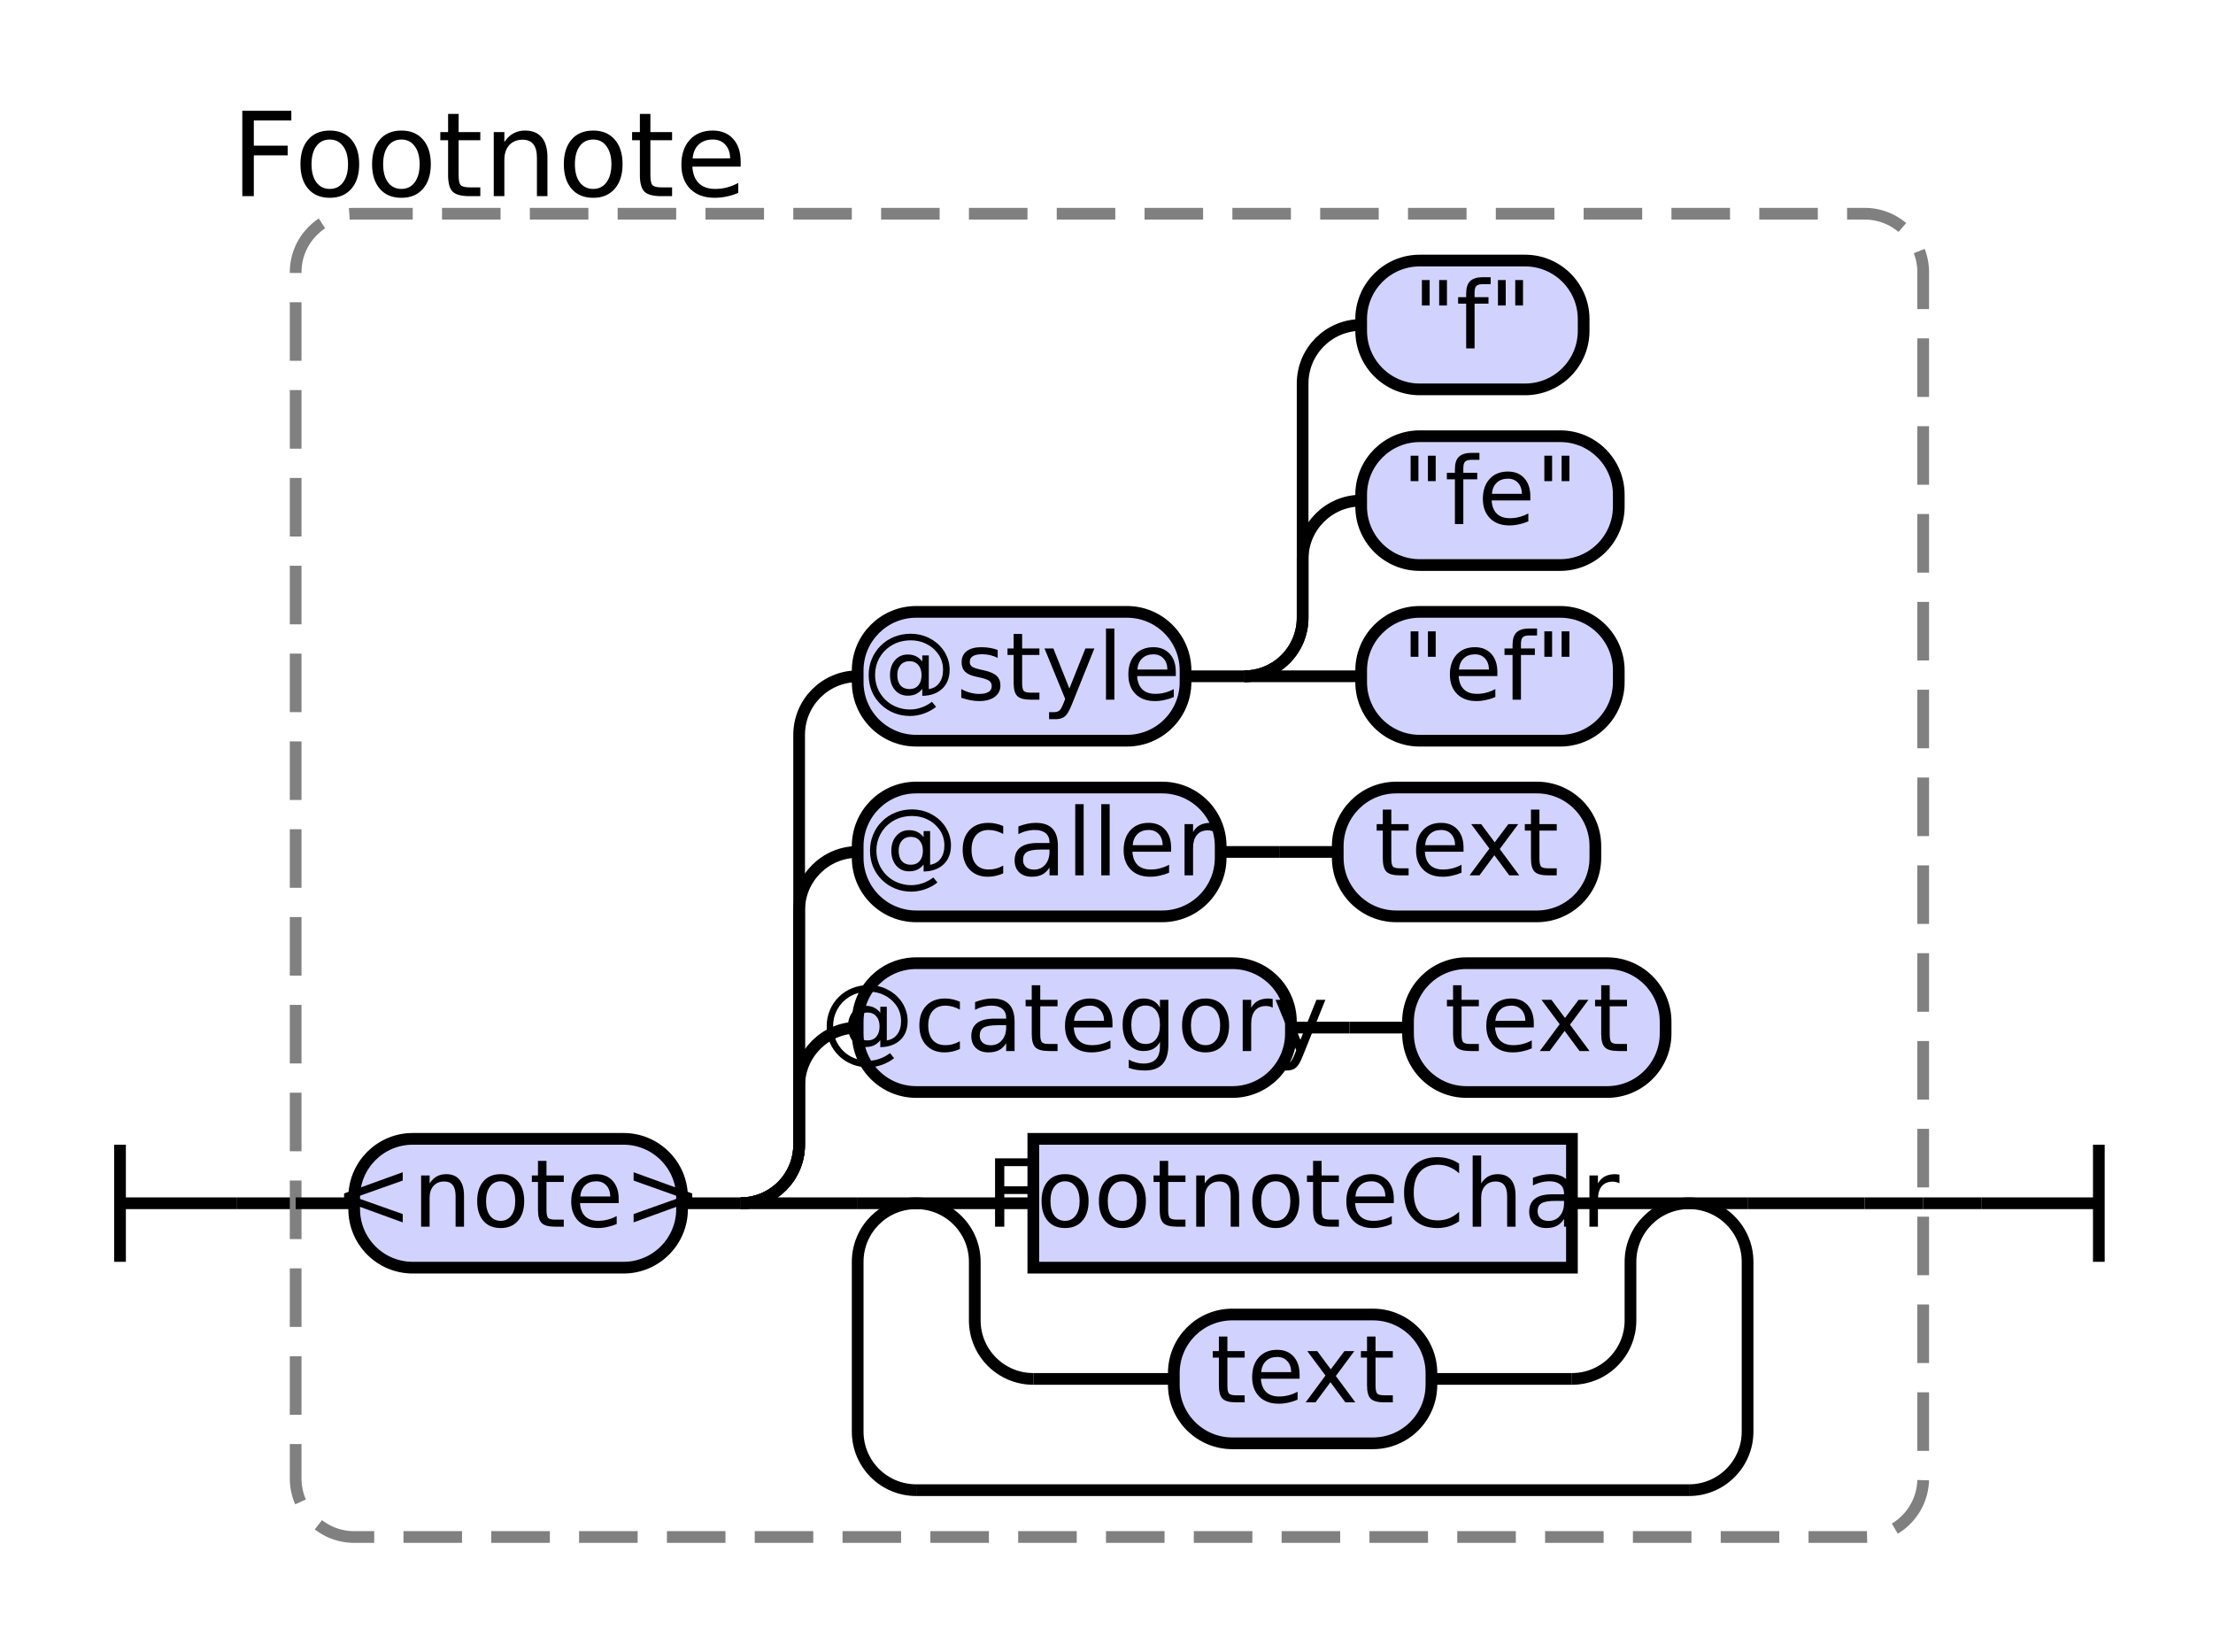
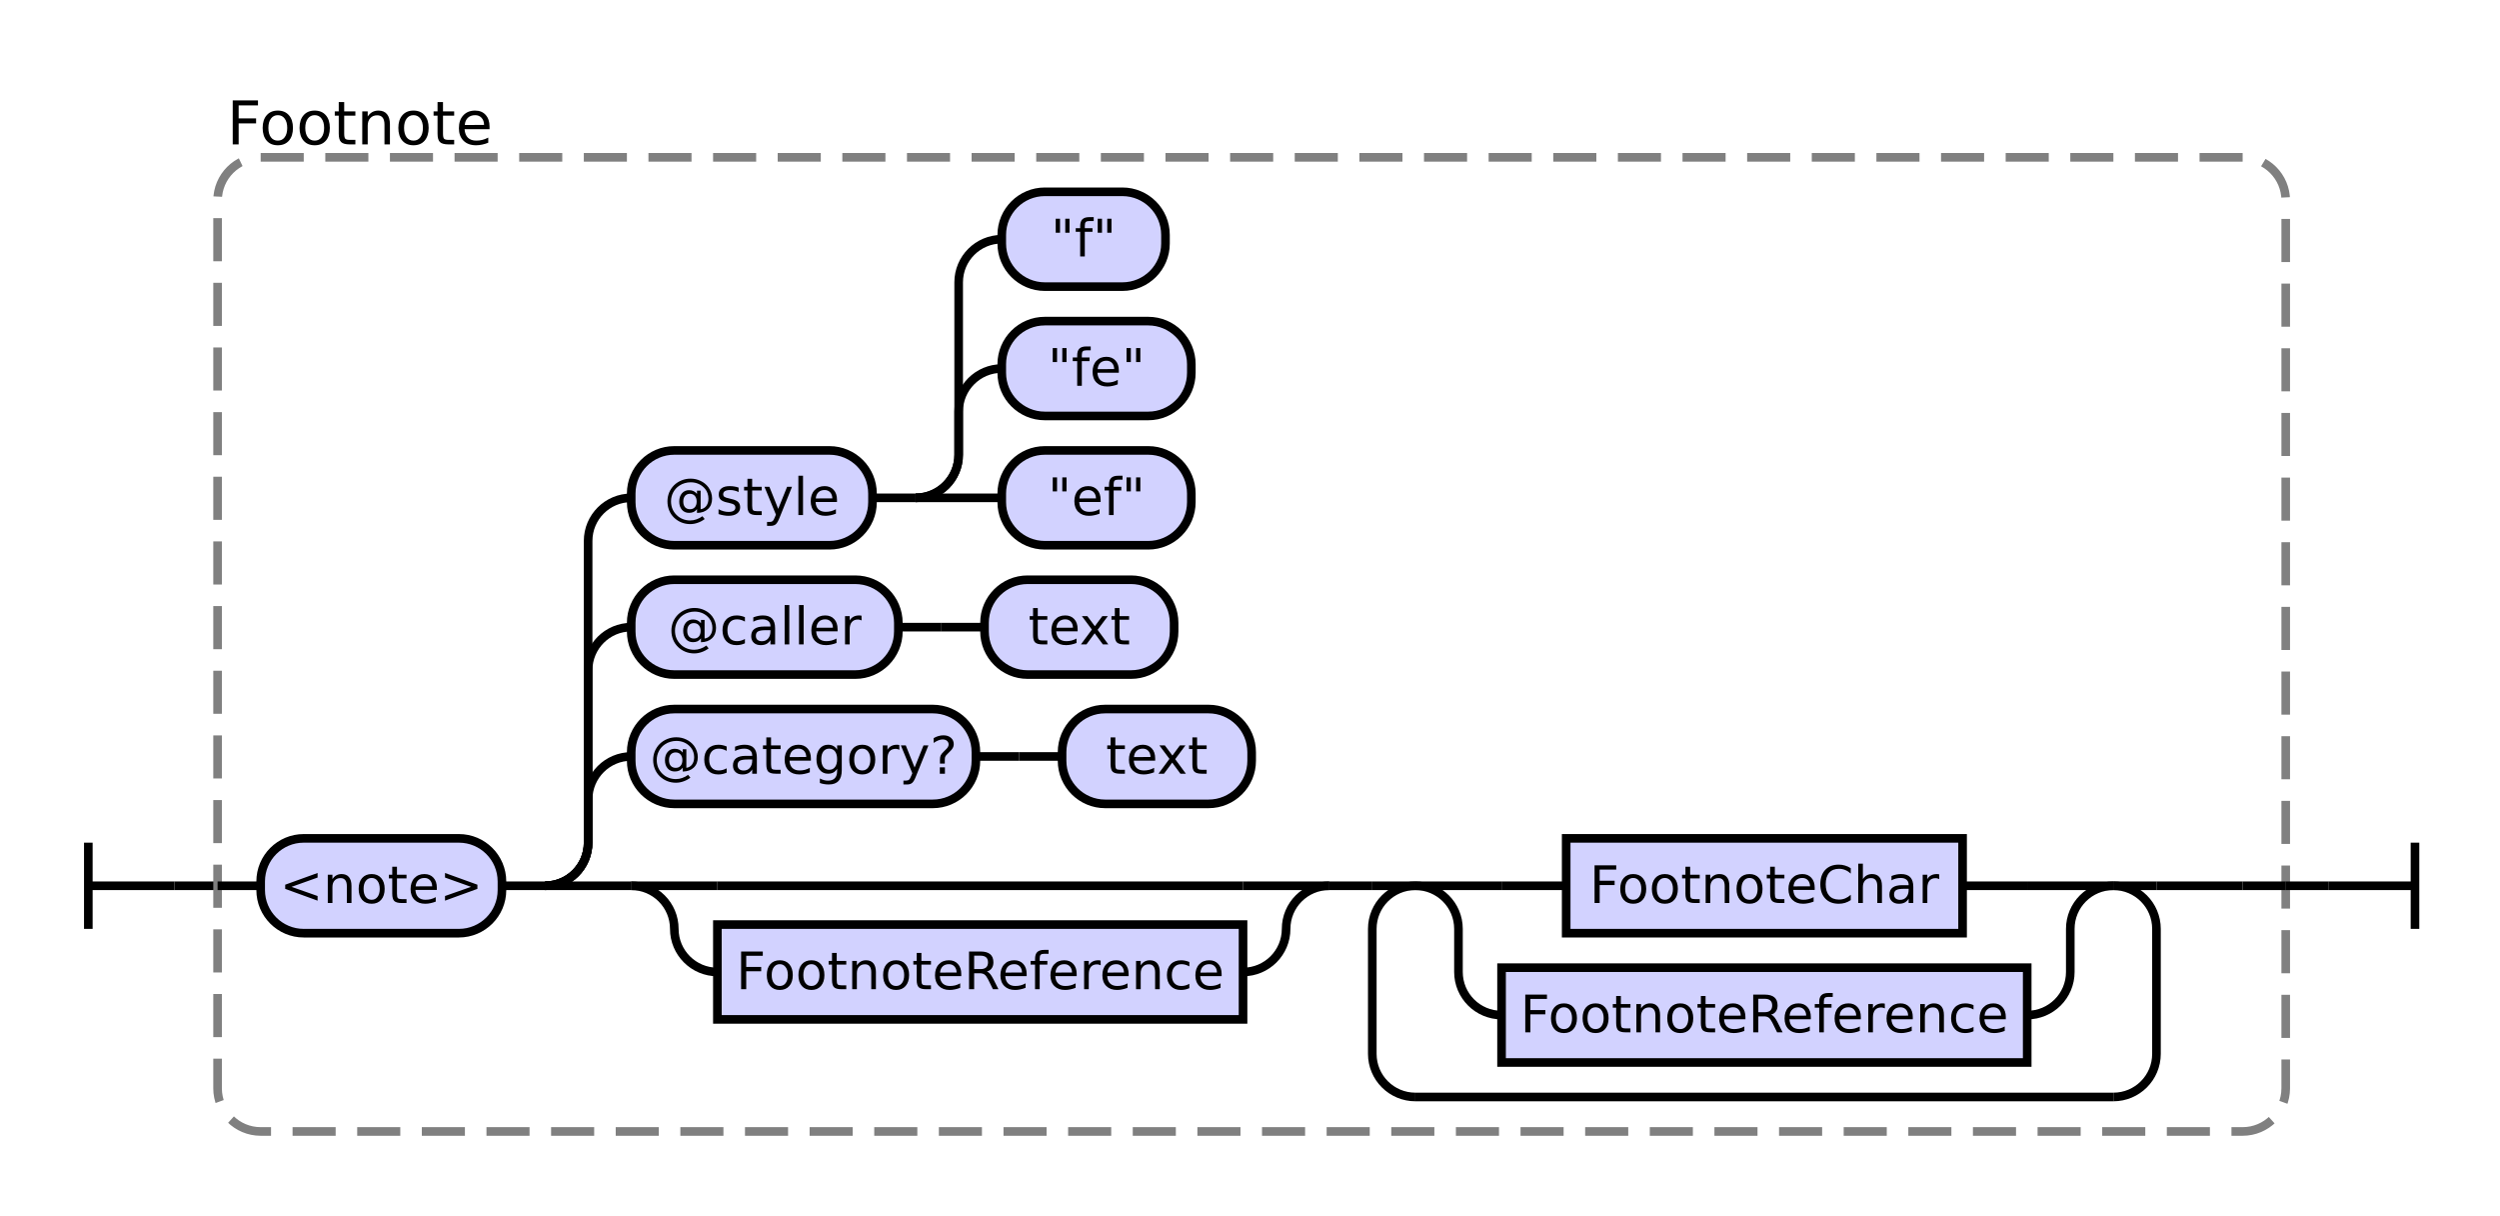
- <svg xmlns="http://www.w3.org/2000/svg" class="railroad-diagram" height="282" viewBox="0 0 378 282" width="378">
+ <svg xmlns="http://www.w3.org/2000/svg" class="railroad-diagram" height="282" viewBox="0 0 580.0 282" width="580.0">
  <g transform="translate(.5 .5)">
    <style>/*  */
    svg.railroad-diagram {
        background-color:hsl(30,20%,95%);
    }
    svg.railroad-diagram path {
        stroke-width: 2;
        stroke: black;
        fill: none;
    }
    svg.railroad-diagram text {
-         font-size: 12pt;
+         font-size: 12px;
        text-anchor: middle;
        font-family: DejaVu Sans;
    }
    svg.railroad-diagram text.label {
        text-anchor:start;
    }
    svg.railroad-diagram text.comment {
        font-family: DejaVu Sans;
-         font-size: 15pt;
+         font-size: 14px;
    }
    svg.railroad-diagram rect{
        stroke-width: 2;
        stroke:black;
        fill: rgb(210, 210, 255);
    }
    svg.railroad-diagram rect.group-box {
        stroke: gray;
        stroke-dasharray: 10 5;
        fill: none;
    }
    .terminal {
        font-family: DejaVu Sans;
    }

/*  */
</style>
    <g>
      <path d="M 20 195 v 20 m 0 -10 h 20" />
    </g>
    <path d="M 40 205 h 10" />
    <g>
      <path d="M 50 205 h 0.0" />
-       <path d="M 328.0 205 h 0.0" />
-       <rect class="group-box" height="226" rx="10" ry="10" width="278" x="50.0" y="36" />
+       <path d="M 530.0 205 h 0.0" />
+       <rect class="group-box" height="226" rx="10" ry="10" width="480.0" x="50.0" y="36" />
      <g>
        <path d="M 50.0 205 h 10.0" />
-         <path d="M 318.0 205 h 10.0" />
+         <path d="M 520.0 205 h 10.0" />
        <g class="terminal ">
          <path d="M 60.0 205 h 0.0" />
          <path d="M 116.0 205 h 0.0" />
-           <rect height="22" rx="10" ry="10" width="56" x="60.0" y="194" />
+           <rect height="22" rx="10" ry="10" width="56.0" x="60.0" y="194" />
          <text x="88.0" y="209">&lt;note&gt;</text>
        </g>
        <path d="M 116.0 205 h 10" />
        <g>
          <path d="M 126.0 205 h 0.0" />
-           <path d="M 318.0 205 h 0.0" />
+           <path d="M 520.0 205 h 0.0" />
          <path d="M 126.0 205 a 10 10 0 0 0 10 -10 v -10 a 10 10 0 0 1 10 -10" />
          <g>
            <path d="M 146.0 175 h 0.0" />
-             <path d="M 284.0 175 h 0.0" />
+             <path d="M 290.0 175 h 0.0" />
            <g class="terminal ">
              <path d="M 146.0 175 h 0.0" />
-               <path d="M 220.0 175 h 0.0" />
-               <rect height="22" rx="10" ry="10" width="74" x="146.0" y="164" />
-               <text x="183.0" y="179">@category</text>
-             </g>
-             <path d="M 220.0 175 h 10" />
-             <path d="M 230.0 175 h 10" />
-             <g class="terminal ">
-               <path d="M 240.0 175 h 0.0" />
-               <path d="M 284.0 175 h 0.0" />
-               <rect height="22" rx="10" ry="10" width="44" x="240.0" y="164" />
-               <text x="262.0" y="179">text</text>
+               <path d="M 226.0 175 h 0.0" />
+               <rect height="22" rx="10" ry="10" width="80.0" x="146.0" y="164" />
+               <text x="186.0" y="179">@category?</text>
+             </g>
+             <path d="M 226.0 175 h 10" />
+             <path d="M 236.0 175 h 10" />
+             <g class="terminal ">
+               <path d="M 246.0 175 h 0.0" />
+               <path d="M 290.0 175 h 0.0" />
+               <rect height="22" rx="10" ry="10" width="44.0" x="246.0" y="164" />
+               <text x="268.0" y="179">text</text>
            </g>
          </g>
          <path d="M 126.0 205 a 10 10 0 0 0 10 -10 v -40 a 10 10 0 0 1 10 -10" />
          <g>
            <path d="M 146.0 145 h 0.0" />
            <path d="M 272.0 145 h 0.0" />
            <g class="terminal ">
              <path d="M 146.0 145 h 0.0" />
              <path d="M 208.0 145 h 0.0" />
-               <rect height="22" rx="10" ry="10" width="62" x="146.0" y="134" />
+               <rect height="22" rx="10" ry="10" width="62.0" x="146.0" y="134" />
              <text x="177.0" y="149">@caller</text>
            </g>
            <path d="M 208.0 145 h 10" />
            <path d="M 218.0 145 h 10" />
            <g class="terminal ">
              <path d="M 228.0 145 h 0.0" />
              <path d="M 272.0 145 h 0.0" />
-               <rect height="22" rx="10" ry="10" width="44" x="228.0" y="134" />
+               <rect height="22" rx="10" ry="10" width="44.0" x="228.0" y="134" />
              <text x="250.0" y="149">text</text>
            </g>
          </g>
          <path d="M 126.0 205 a 10 10 0 0 0 10 -10 v -70 a 10 10 0 0 1 10 -10" />
          <g>
            <path d="M 146.0 115 h 0.0" />
            <path d="M 296.0 115 h 0.0" />
            <g class="terminal ">
              <path d="M 146.0 115 h 0.0" />
              <path d="M 202.0 115 h 0.0" />
-               <rect height="22" rx="10" ry="10" width="56" x="146.0" y="104" />
+               <rect height="22" rx="10" ry="10" width="56.0" x="146.0" y="104" />
              <text x="174.0" y="119">@style</text>
            </g>
            <path d="M 202.0 115 h 10" />
            <g>
              <path d="M 212.0 115 h 0.0" />
              <path d="M 296.0 115 h 0.0" />
              <path d="M 212.0 115 a 10 10 0 0 0 10 -10 v -10 a 10 10 0 0 1 10 -10" />
              <g class="terminal ">
                <path d="M 232.0 85 h 0.0" />
                <path d="M 276.0 85 h 0.0" />
-                 <rect height="22" rx="10" ry="10" width="44" x="232.0" y="74" />
+                 <rect height="22" rx="10" ry="10" width="44.0" x="232.0" y="74" />
                <text x="254.0" y="89">"fe"</text>
              </g>
              <path d="M 212.0 115 a 10 10 0 0 0 10 -10 v -40 a 10 10 0 0 1 10 -10" />
              <g class="terminal ">
                <path d="M 232.0 55 h 0.0" />
                <path d="M 270.0 55 h 0.0" />
-                 <rect height="22" rx="10" ry="10" width="38" x="232.0" y="44" />
+                 <rect height="22" rx="10" ry="10" width="38.0" x="232.0" y="44" />
                <text x="251.0" y="59">"f"</text>
              </g>
              <path d="M 212.0 115 h 20" />
              <g class="terminal ">
                <path d="M 232.0 115 h 0.0" />
                <path d="M 276.0 115 h 0.0" />
-                 <rect height="22" rx="10" ry="10" width="44" x="232.0" y="104" />
+                 <rect height="22" rx="10" ry="10" width="44.0" x="232.0" y="104" />
                <text x="254.0" y="119">"ef"</text>
              </g>
            </g>
          </g>
          <path d="M 126.0 205 h 20" />
          <g>
            <path d="M 146.0 205 h 0.0" />
-             <path d="M 298.0 205 h 0.0" />
-             <path d="M 146.0 205 h 10" />
+             <path d="M 500.0 205 h 0.0" />
            <g>
-               <path d="M 156.0 205 h 0.0" />
-               <path d="M 288.0 205 h 0.0" />
-               <path d="M 156.0 205 h 20" />
+               <path d="M 146.0 205 h 0.0" />
+               <path d="M 308.0 205 h 0.0" />
+               <path d="M 146.0 205 h 20" />
+               <g>
+                 <path d="M 166.0 205 h 122.0" />
+               </g>
+               <path d="M 288.0 205 h 20" />
+               <path d="M 146.0 205 a 10 10 0 0 1 10 10 v 0 a 10 10 0 0 0 10 10" />
              <g class="non-terminal ">
-                 <path d="M 176.0 205 h 0.0" />
-                 <path d="M 268.0 205 h 0.0" />
-                 <rect height="22" width="92" x="176.0" y="194" />
-                 <text x="222.0" y="209">FootnoteChar</text>
-               </g>
-               <path d="M 268.0 205 h 20" />
-               <path d="M 156.0 205 a 10 10 0 0 1 10 10 v 10 a 10 10 0 0 0 10 10" />
-               <g class="terminal ">
-                 <path d="M 176.0 235 h 24.0" />
-                 <path d="M 244.0 235 h 24.0" />
-                 <rect height="22" rx="10" ry="10" width="44" x="200.0" y="224" />
-                 <text x="222.0" y="239">text</text>
-               </g>
-               <path d="M 268.0 235 a 10 10 0 0 0 10 -10 v -10 a 10 10 0 0 1 10 -10" />
-             </g>
-             <path d="M 288.0 205 h 10" />
-             <path d="M 156.0 205 a 10 10 0 0 0 -10 10 v 29 a 10 10 0 0 0 10 10" />
+                 <path d="M 166.0 225 h 0.0" />
+                 <path d="M 288.0 225 h 0.0" />
+                 <rect height="22" width="122.0" x="166.0" y="214" />
+                 <text x="227.0" y="229">FootnoteReference</text>
+               </g>
+               <path d="M 288.0 225 a 10 10 0 0 0 10 -10 v 0 a 10 10 0 0 1 10 -10" />
+             </g>
+             <path d="M 308.0 205 h 10" />
            <g>
-               <path d="M 156.0 254 h 132" />
-             </g>
-             <path d="M 288.0 254 a 10 10 0 0 0 10 -10 v -29 a 10 10 0 0 0 -10 -10" />
-           </g>
-           <path d="M 298.0 205 h 20" />
+               <path d="M 318.0 205 h 0.0" />
+               <path d="M 500.0 205 h 0.0" />
+               <path d="M 318.0 205 h 10" />
+               <g>
+                 <path d="M 328.0 205 h 0.0" />
+                 <path d="M 490.0 205 h 0.0" />
+                 <path d="M 328.0 205 h 20" />
+                 <g class="non-terminal ">
+                   <path d="M 348.0 205 h 15.0" />
+                   <path d="M 455.0 205 h 15.0" />
+                   <rect height="22" width="92.0" x="363.0" y="194" />
+                   <text x="409.0" y="209">FootnoteChar</text>
+                 </g>
+                 <path d="M 470.0 205 h 20" />
+                 <path d="M 328.0 205 a 10 10 0 0 1 10 10 v 10 a 10 10 0 0 0 10 10" />
+                 <g class="non-terminal ">
+                   <path d="M 348.0 235 h 0.0" />
+                   <path d="M 470.0 235 h 0.0" />
+                   <rect height="22" width="122.0" x="348.0" y="224" />
+                   <text x="409.0" y="239">FootnoteReference</text>
+                 </g>
+                 <path d="M 470.0 235 a 10 10 0 0 0 10 -10 v -10 a 10 10 0 0 1 10 -10" />
+               </g>
+               <path d="M 490.0 205 h 10" />
+               <path d="M 328.0 205 a 10 10 0 0 0 -10 10 v 29 a 10 10 0 0 0 10 10" />
+               <g>
+                 <path d="M 328.0 254 h 162.0" />
+               </g>
+               <path d="M 490.0 254 a 10 10 0 0 0 10 -10 v -29 a 10 10 0 0 0 -10 -10" />
+             </g>
+           </g>
+           <path d="M 500.0 205 h 20" />
        </g>
      </g>
      <g class="non-terminal ">
        <path d="M 50.0 28 h 0.0" />
        <path d="M 116.0 28 h 0.0" />
        <text class="comment" x="83.0" y="33">Footnote</text>
      </g>
    </g>
-     <path d="M 328 205 h 10" />
-     <path d="M 338 205 h 20 m 0 -10 v 20" />
+     <path d="M 530.0 205 h 10" />
+     <path d="M 540.0 205 h 20 m 0 -10 v 20" />
  </g>
</svg>
